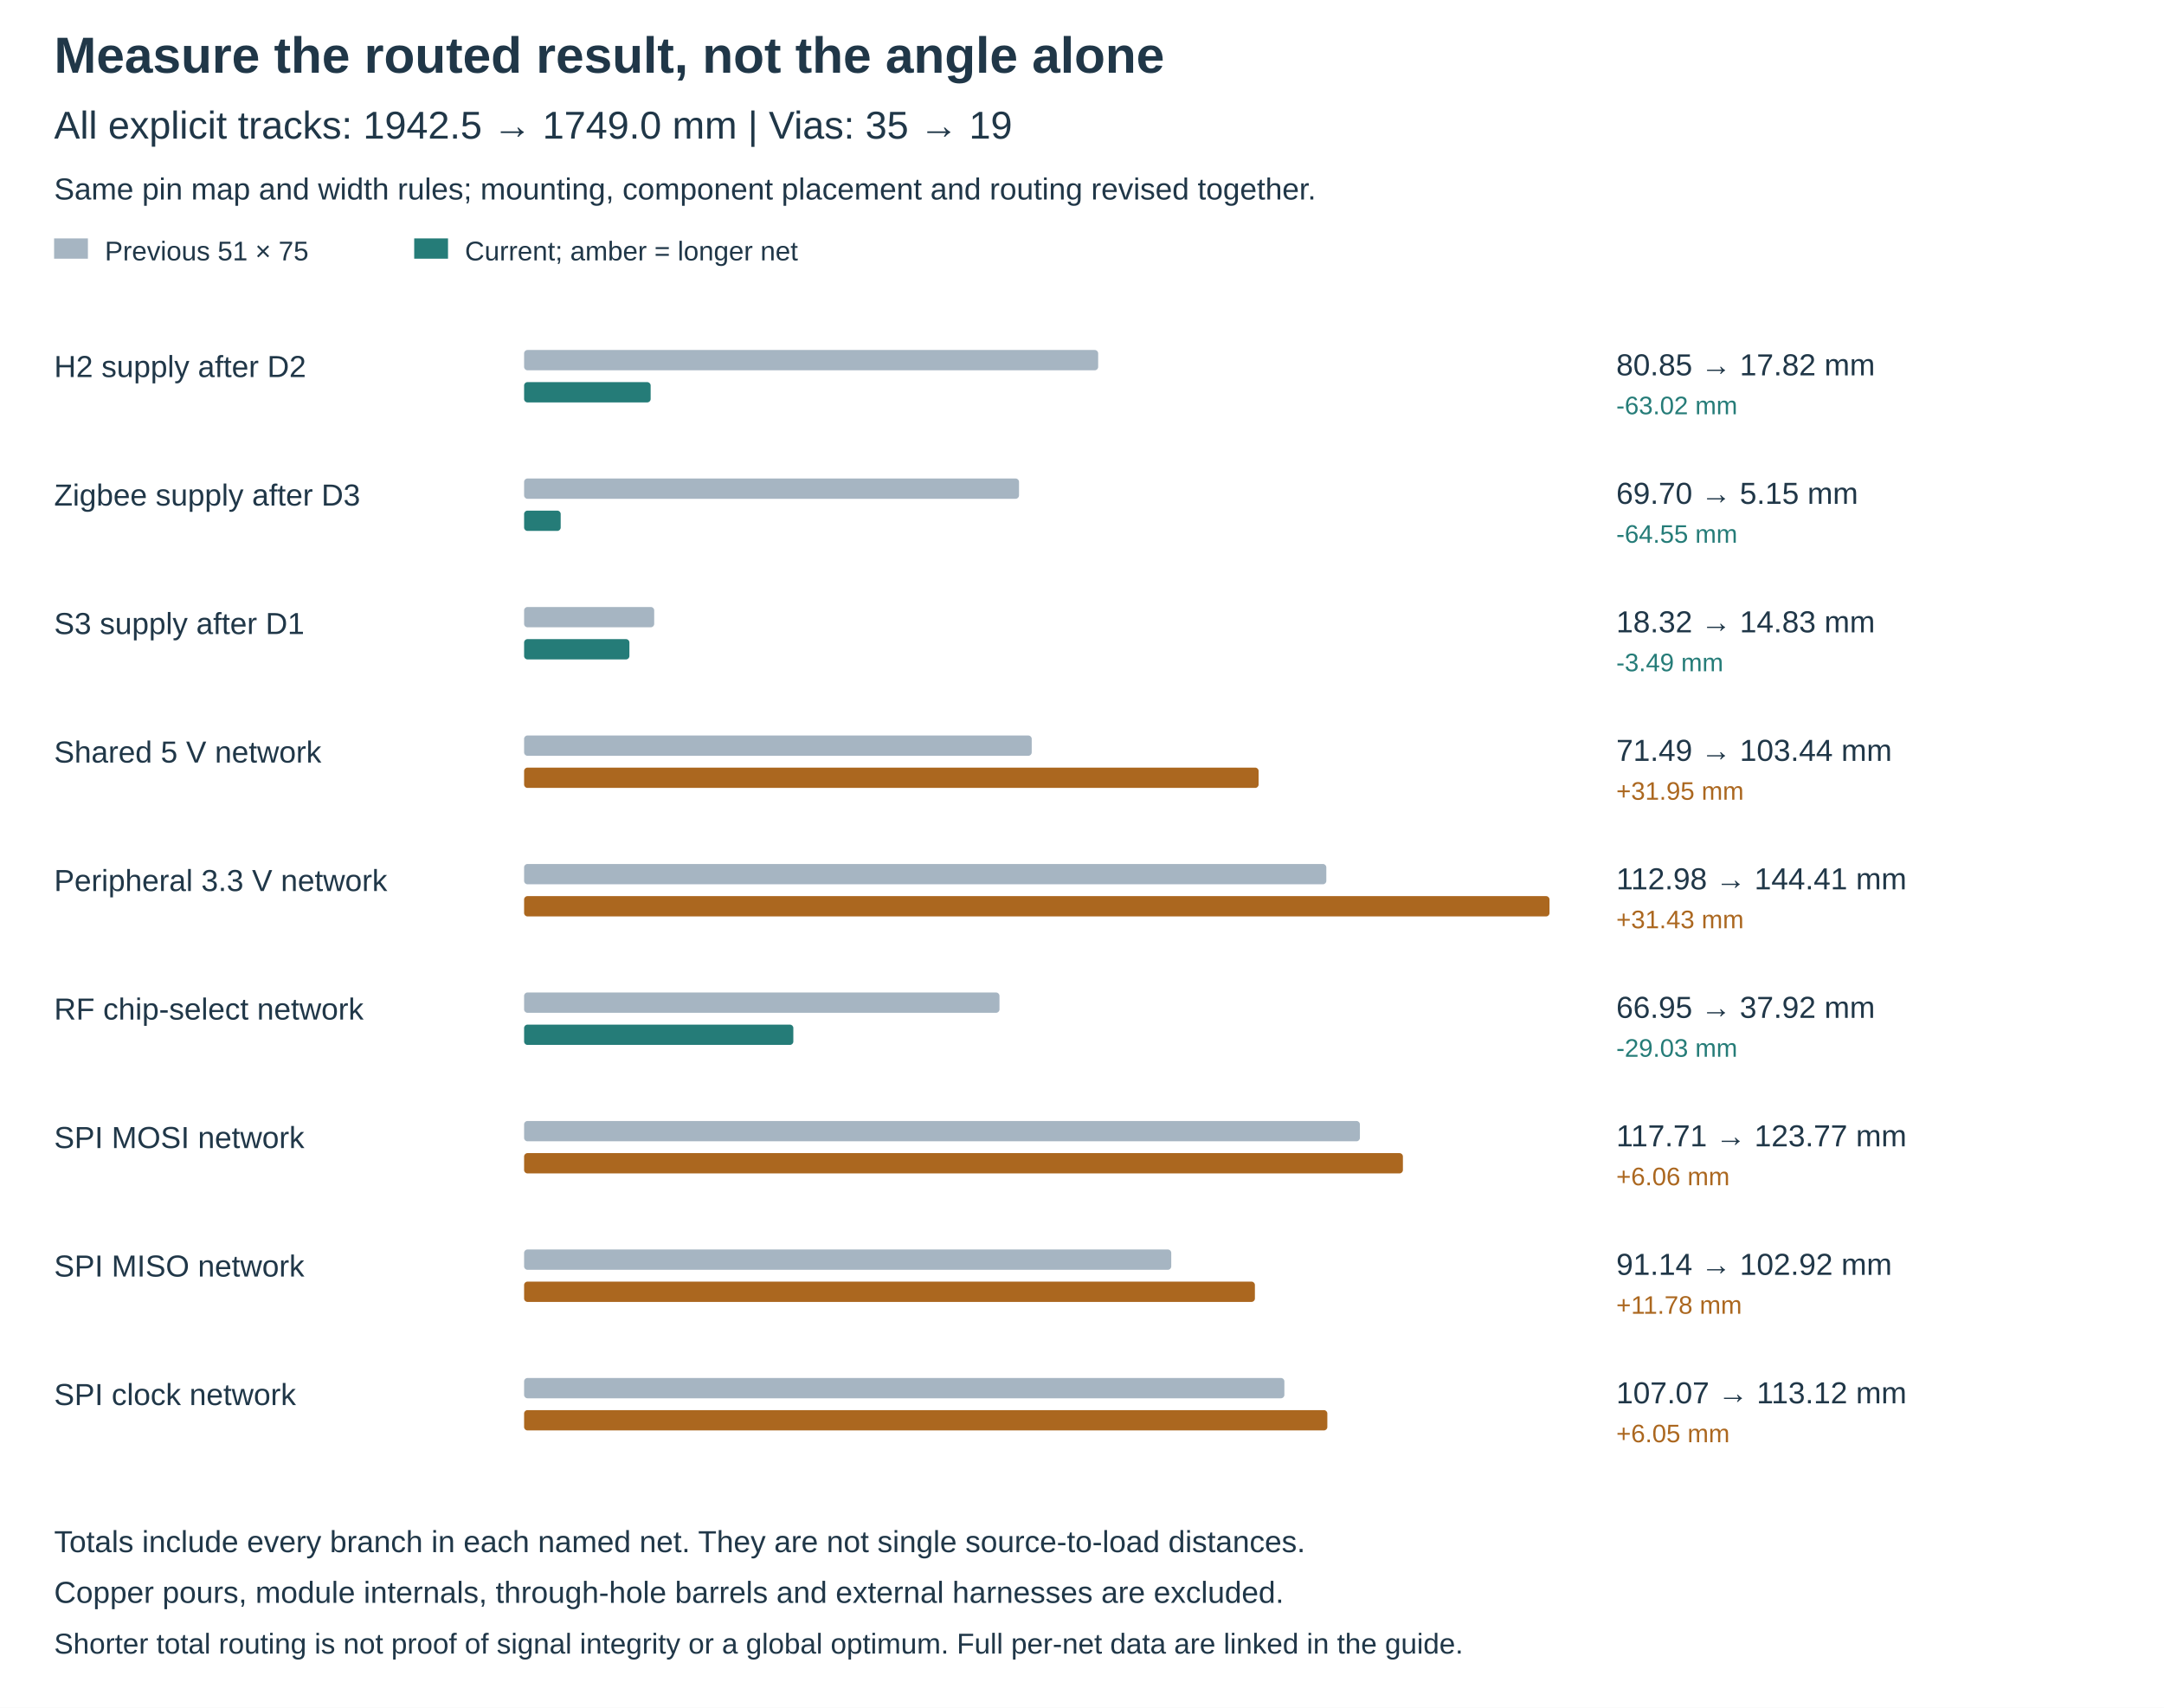
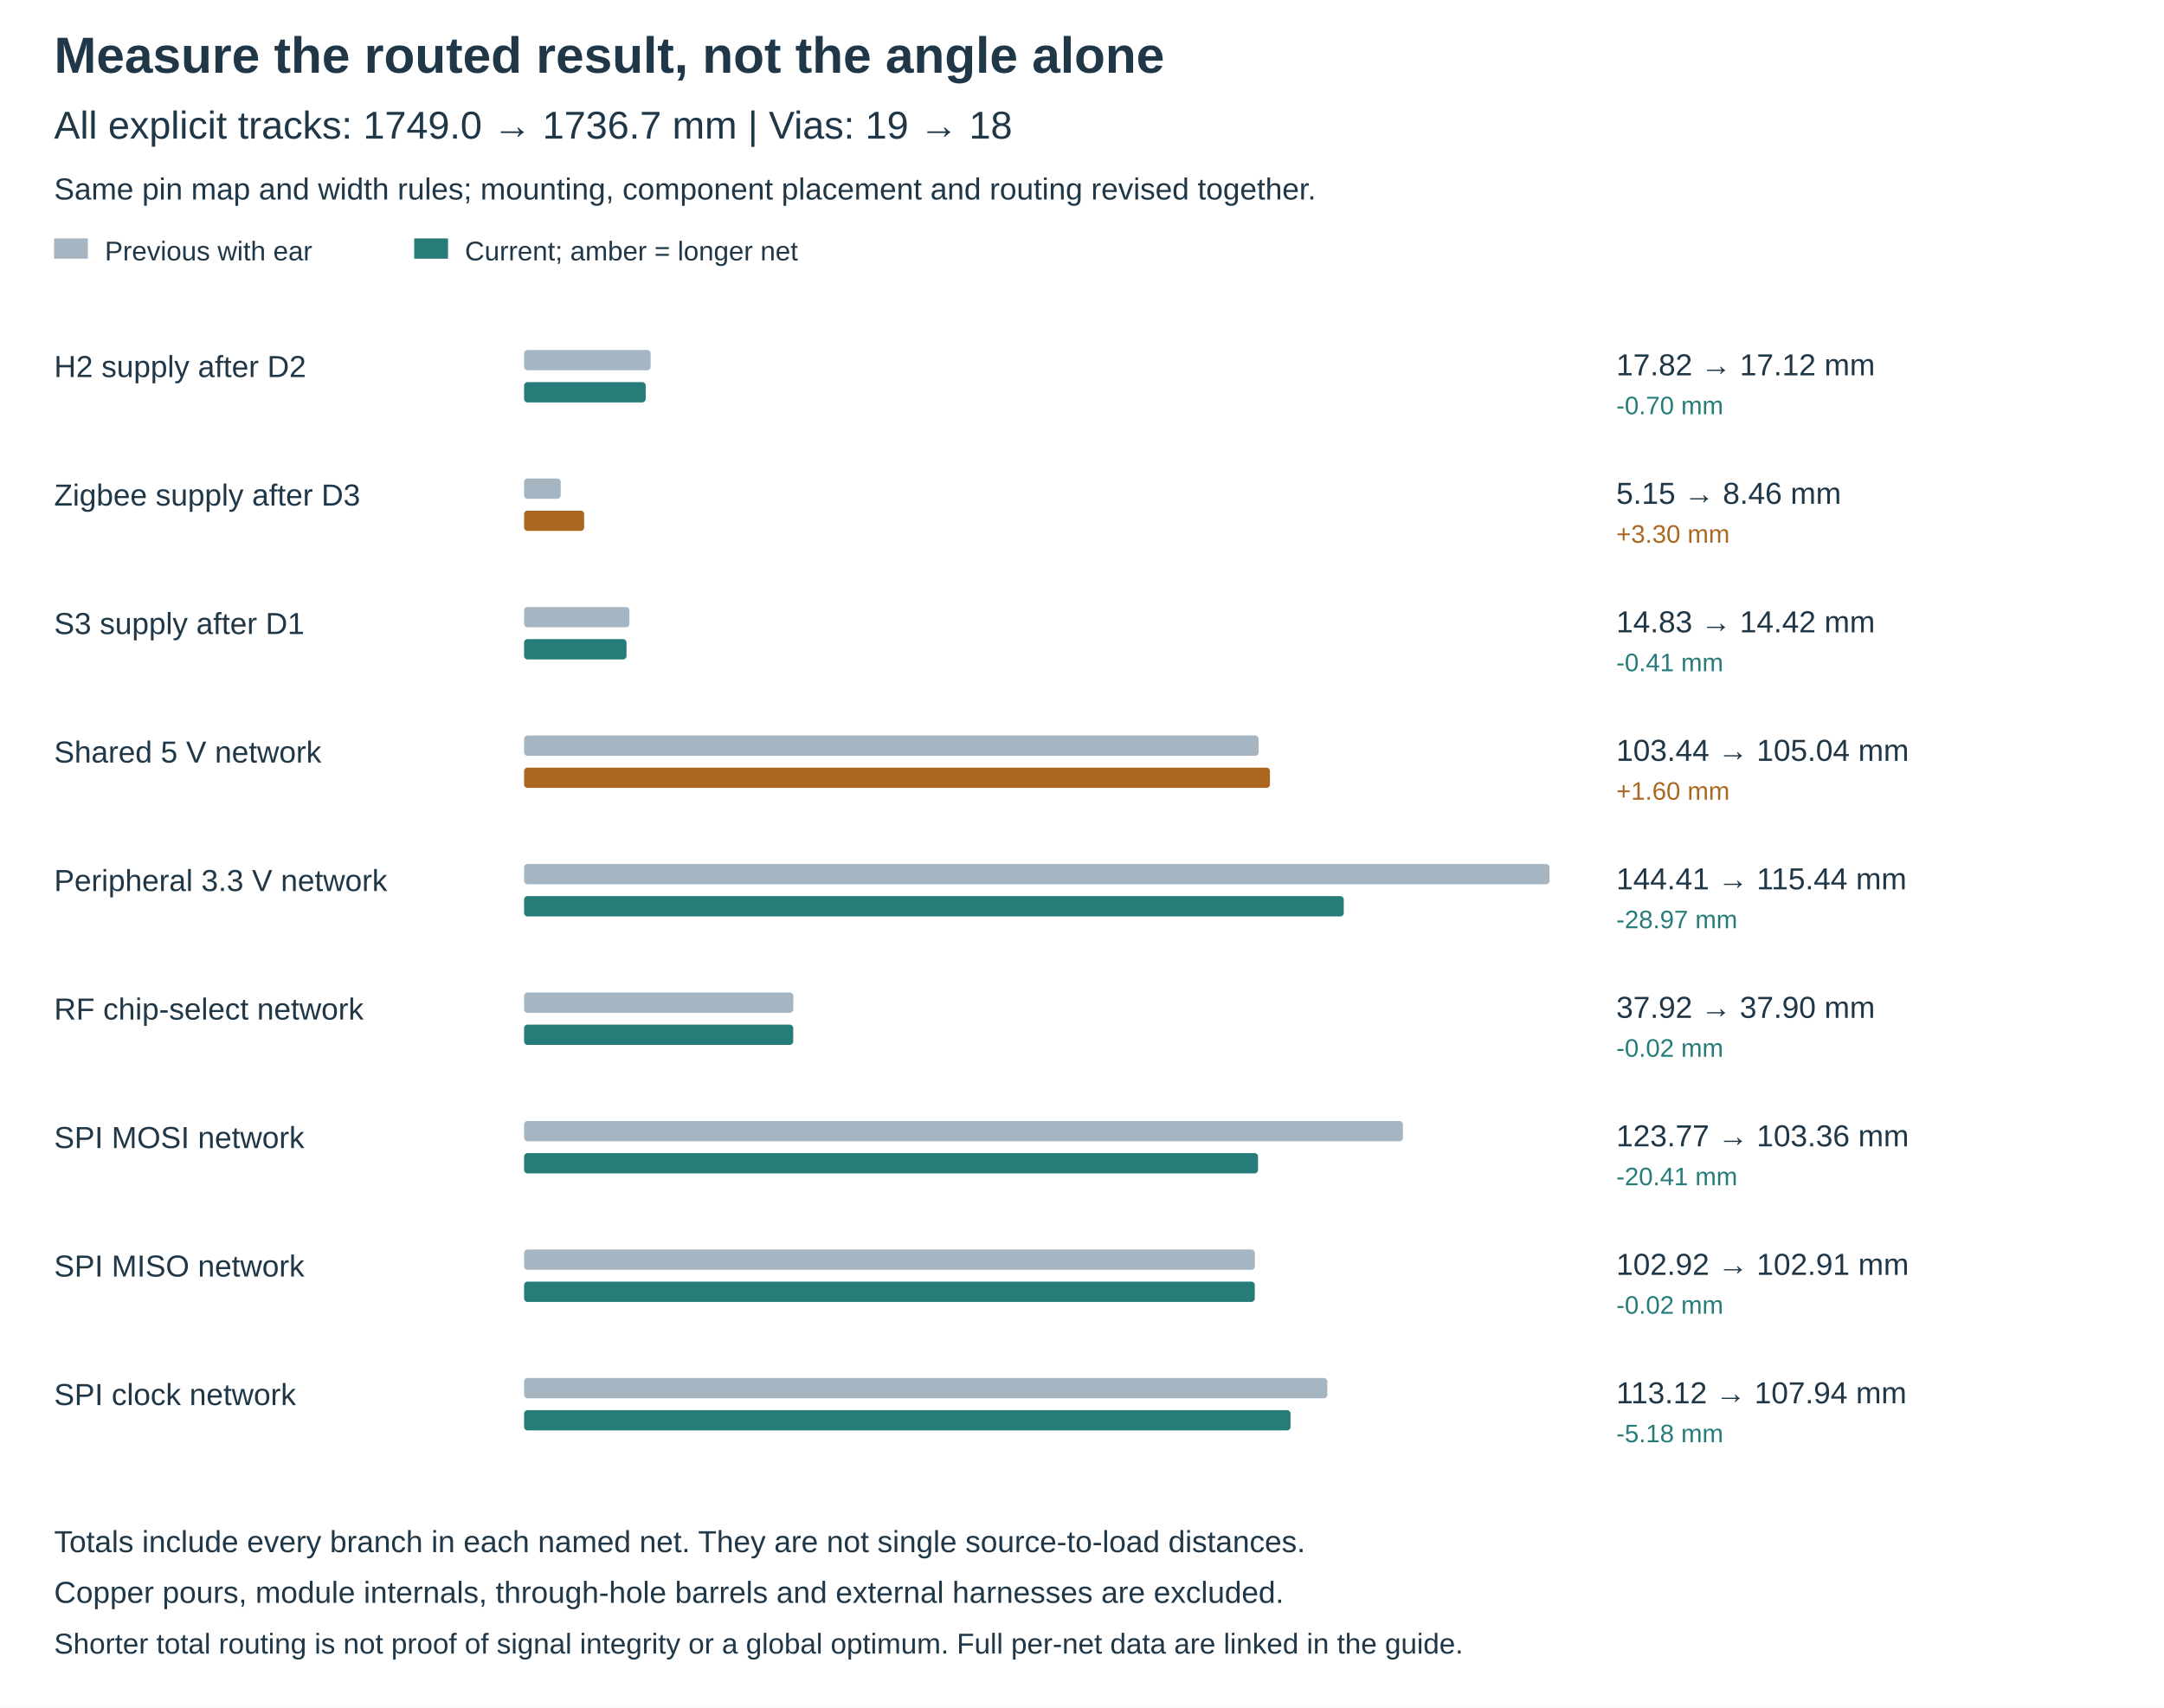
<svg xmlns="http://www.w3.org/2000/svg" width="1280" height="1010" viewBox="0 0 1280 1010" role="img" aria-label="Measured routed copper before and after the mounting and placement revision">
  <rect width="1280" height="1010" fill="white" />
  <g font-family="Arial,sans-serif">
    <text x="32" y="43" font-size="30" fill="#203748" font-weight="700">Measure the routed result, not the angle alone</text>
-     <text x="32" y="82" font-size="23" fill="#203748" font-weight="400">All explicit tracks: 1942.5 → 1749.0 mm  |  Vias: 35 → 19</text>
+     <text x="32" y="82" font-size="23" fill="#203748" font-weight="400">All explicit tracks: 1749.0 → 1736.7 mm  |  Vias: 19 → 18</text>
    <text x="32" y="118" font-size="18" fill="#203748" font-weight="400">Same pin map and width rules; mounting, component placement and routing revised together.</text>
    <rect x="32" y="141" width="20" height="12" fill="#a6b5c2" />
    <rect x="245" y="141" width="20" height="12" fill="#257c78" />
-     <text x="62" y="154" font-size="16" fill="#203748" font-weight="400">Previous 51 × 75</text>
+     <text x="62" y="154" font-size="16" fill="#203748" font-weight="400">Previous with ear</text>
    <text x="275" y="154" font-size="16" fill="#203748" font-weight="400">Current; amber = longer net</text>
    <text x="32" y="223" font-size="18" fill="#203748" font-weight="400">H2 supply after D2</text>
-     <rect x="310" y="207" width="339.562" height="12" rx="2" fill="#a6b5c2" />
-     <rect x="310" y="226" width="74.857" height="12" rx="2" fill="#257c78" />
-     <text x="956" y="222" font-size="18" fill="#203748" font-weight="400">80.85 → 17.82 mm</text>
-     <text x="956" y="245" font-size="15" fill="#257c78" font-weight="400">-63.02 mm</text>
+     <rect x="310" y="207" width="74.857" height="12" rx="2" fill="#a6b5c2" />
+     <rect x="310" y="226" width="71.917" height="12" rx="2" fill="#257c78" />
+     <text x="956" y="222" font-size="18" fill="#203748" font-weight="400">17.82 → 17.12 mm</text>
+     <text x="956" y="245" font-size="15" fill="#257c78" font-weight="400">-0.70 mm</text>
    <text x="32" y="299" font-size="18" fill="#203748" font-weight="400">Zigbee supply after D3</text>
-     <rect x="310" y="283" width="292.744" height="12" rx="2" fill="#a6b5c2" />
-     <rect x="310" y="302" width="21.648" height="12" rx="2" fill="#257c78" />
-     <text x="956" y="298" font-size="18" fill="#203748" font-weight="400">69.70 → 5.15 mm</text>
-     <text x="956" y="321" font-size="15" fill="#257c78" font-weight="400">-64.55 mm</text>
+     <rect x="310" y="283" width="21.648" height="12" rx="2" fill="#a6b5c2" />
+     <rect x="310" y="302" width="35.516" height="12" rx="2" fill="#ab671f" />
+     <text x="956" y="298" font-size="18" fill="#203748" font-weight="400">5.15 → 8.46 mm</text>
+     <text x="956" y="321" font-size="15" fill="#ab671f" font-weight="400">+3.30 mm</text>
    <text x="32" y="375" font-size="18" fill="#203748" font-weight="400">S3 supply after D1</text>
-     <rect x="310" y="359" width="76.959" height="12" rx="2" fill="#a6b5c2" />
-     <rect x="310" y="378" width="62.293" height="12" rx="2" fill="#257c78" />
-     <text x="956" y="374" font-size="18" fill="#203748" font-weight="400">18.32 → 14.83 mm</text>
-     <text x="956" y="397" font-size="15" fill="#257c78" font-weight="400">-3.49 mm</text>
+     <rect x="310" y="359" width="62.293" height="12" rx="2" fill="#a6b5c2" />
+     <rect x="310" y="378" width="60.581" height="12" rx="2" fill="#257c78" />
+     <text x="956" y="374" font-size="18" fill="#203748" font-weight="400">14.83 → 14.42 mm</text>
+     <text x="956" y="397" font-size="15" fill="#257c78" font-weight="400">-0.41 mm</text>
    <text x="32" y="451" font-size="18" fill="#203748" font-weight="400">Shared 5 V network</text>
-     <rect x="310" y="435" width="300.26" height="12" rx="2" fill="#a6b5c2" />
-     <rect x="310" y="454" width="434.46" height="12" rx="2" fill="#ab671f" />
-     <text x="956" y="450" font-size="18" fill="#203748" font-weight="400">71.49 → 103.44 mm</text>
-     <text x="956" y="473" font-size="15" fill="#ab671f" font-weight="400">+31.95 mm</text>
+     <rect x="310" y="435" width="434.46" height="12" rx="2" fill="#a6b5c2" />
+     <rect x="310" y="454" width="441.168" height="12" rx="2" fill="#ab671f" />
+     <text x="956" y="450" font-size="18" fill="#203748" font-weight="400">103.44 → 105.04 mm</text>
+     <text x="956" y="473" font-size="15" fill="#ab671f" font-weight="400">+1.60 mm</text>
    <text x="32" y="527" font-size="18" fill="#203748" font-weight="400">Peripheral 3.3 V network</text>
-     <rect x="310" y="511" width="474.516" height="12" rx="2" fill="#a6b5c2" />
-     <rect x="310" y="530" width="606.528" height="12" rx="2" fill="#ab671f" />
-     <text x="956" y="526" font-size="18" fill="#203748" font-weight="400">112.98 → 144.41 mm</text>
-     <text x="956" y="549" font-size="15" fill="#ab671f" font-weight="400">+31.43 mm</text>
+     <rect x="310" y="511" width="606.528" height="12" rx="2" fill="#a6b5c2" />
+     <rect x="310" y="530" width="484.837" height="12" rx="2" fill="#257c78" />
+     <text x="956" y="526" font-size="18" fill="#203748" font-weight="400">144.41 → 115.44 mm</text>
+     <text x="956" y="549" font-size="15" fill="#257c78" font-weight="400">-28.97 mm</text>
    <text x="32" y="603" font-size="18" fill="#203748" font-weight="400">RF chip-select network</text>
-     <rect x="310" y="587" width="281.186" height="12" rx="2" fill="#a6b5c2" />
-     <rect x="310" y="606" width="159.253" height="12" rx="2" fill="#257c78" />
-     <text x="956" y="602" font-size="18" fill="#203748" font-weight="400">66.95 → 37.92 mm</text>
-     <text x="956" y="625" font-size="15" fill="#257c78" font-weight="400">-29.03 mm</text>
+     <rect x="310" y="587" width="159.253" height="12" rx="2" fill="#a6b5c2" />
+     <rect x="310" y="606" width="159.177" height="12" rx="2" fill="#257c78" />
+     <text x="956" y="602" font-size="18" fill="#203748" font-weight="400">37.92 → 37.90 mm</text>
+     <text x="956" y="625" font-size="15" fill="#257c78" font-weight="400">-0.02 mm</text>
    <text x="32" y="679" font-size="18" fill="#203748" font-weight="400">SPI MOSI network</text>
-     <rect x="310" y="663" width="494.374" height="12" rx="2" fill="#a6b5c2" />
-     <rect x="310" y="682" width="519.817" height="12" rx="2" fill="#ab671f" />
-     <text x="956" y="678" font-size="18" fill="#203748" font-weight="400">117.71 → 123.77 mm</text>
-     <text x="956" y="701" font-size="15" fill="#ab671f" font-weight="400">+6.06 mm</text>
+     <rect x="310" y="663" width="519.817" height="12" rx="2" fill="#a6b5c2" />
+     <rect x="310" y="682" width="434.109" height="12" rx="2" fill="#257c78" />
+     <text x="956" y="678" font-size="18" fill="#203748" font-weight="400">123.77 → 103.36 mm</text>
+     <text x="956" y="701" font-size="15" fill="#257c78" font-weight="400">-20.41 mm</text>
    <text x="32" y="755" font-size="18" fill="#203748" font-weight="400">SPI MISO network</text>
-     <rect x="310" y="739" width="382.792" height="12" rx="2" fill="#a6b5c2" />
-     <rect x="310" y="758" width="432.27" height="12" rx="2" fill="#ab671f" />
-     <text x="956" y="754" font-size="18" fill="#203748" font-weight="400">91.14 → 102.92 mm</text>
-     <text x="956" y="777" font-size="15" fill="#ab671f" font-weight="400">+11.78 mm</text>
+     <rect x="310" y="739" width="432.27" height="12" rx="2" fill="#a6b5c2" />
+     <rect x="310" y="758" width="432.204" height="12" rx="2" fill="#257c78" />
+     <text x="956" y="754" font-size="18" fill="#203748" font-weight="400">102.92 → 102.91 mm</text>
+     <text x="956" y="777" font-size="15" fill="#257c78" font-weight="400">-0.02 mm</text>
    <text x="32" y="831" font-size="18" fill="#203748" font-weight="400">SPI clock network</text>
-     <rect x="310" y="815" width="449.704" height="12" rx="2" fill="#a6b5c2" />
-     <rect x="310" y="834" width="475.114" height="12" rx="2" fill="#ab671f" />
-     <text x="956" y="830" font-size="18" fill="#203748" font-weight="400">107.07 → 113.12 mm</text>
-     <text x="956" y="853" font-size="15" fill="#ab671f" font-weight="400">+6.05 mm</text>
+     <rect x="310" y="815" width="475.114" height="12" rx="2" fill="#a6b5c2" />
+     <rect x="310" y="834" width="453.342" height="12" rx="2" fill="#257c78" />
+     <text x="956" y="830" font-size="18" fill="#203748" font-weight="400">113.12 → 107.94 mm</text>
+     <text x="956" y="853" font-size="15" fill="#257c78" font-weight="400">-5.18 mm</text>
    <text x="32" y="918" font-size="18" fill="#203748" font-weight="400">Totals include every branch in each named net. They are not single source-to-load distances.</text>
    <text x="32" y="948" font-size="18" fill="#203748" font-weight="400">Copper pours, module internals, through-hole barrels and external harnesses are excluded.</text>
    <text x="32" y="978" font-size="17" fill="#203748" font-weight="400">Shorter total routing is not proof of signal integrity or a global optimum. Full per-net data are linked in the guide.</text>
  </g>
</svg>
